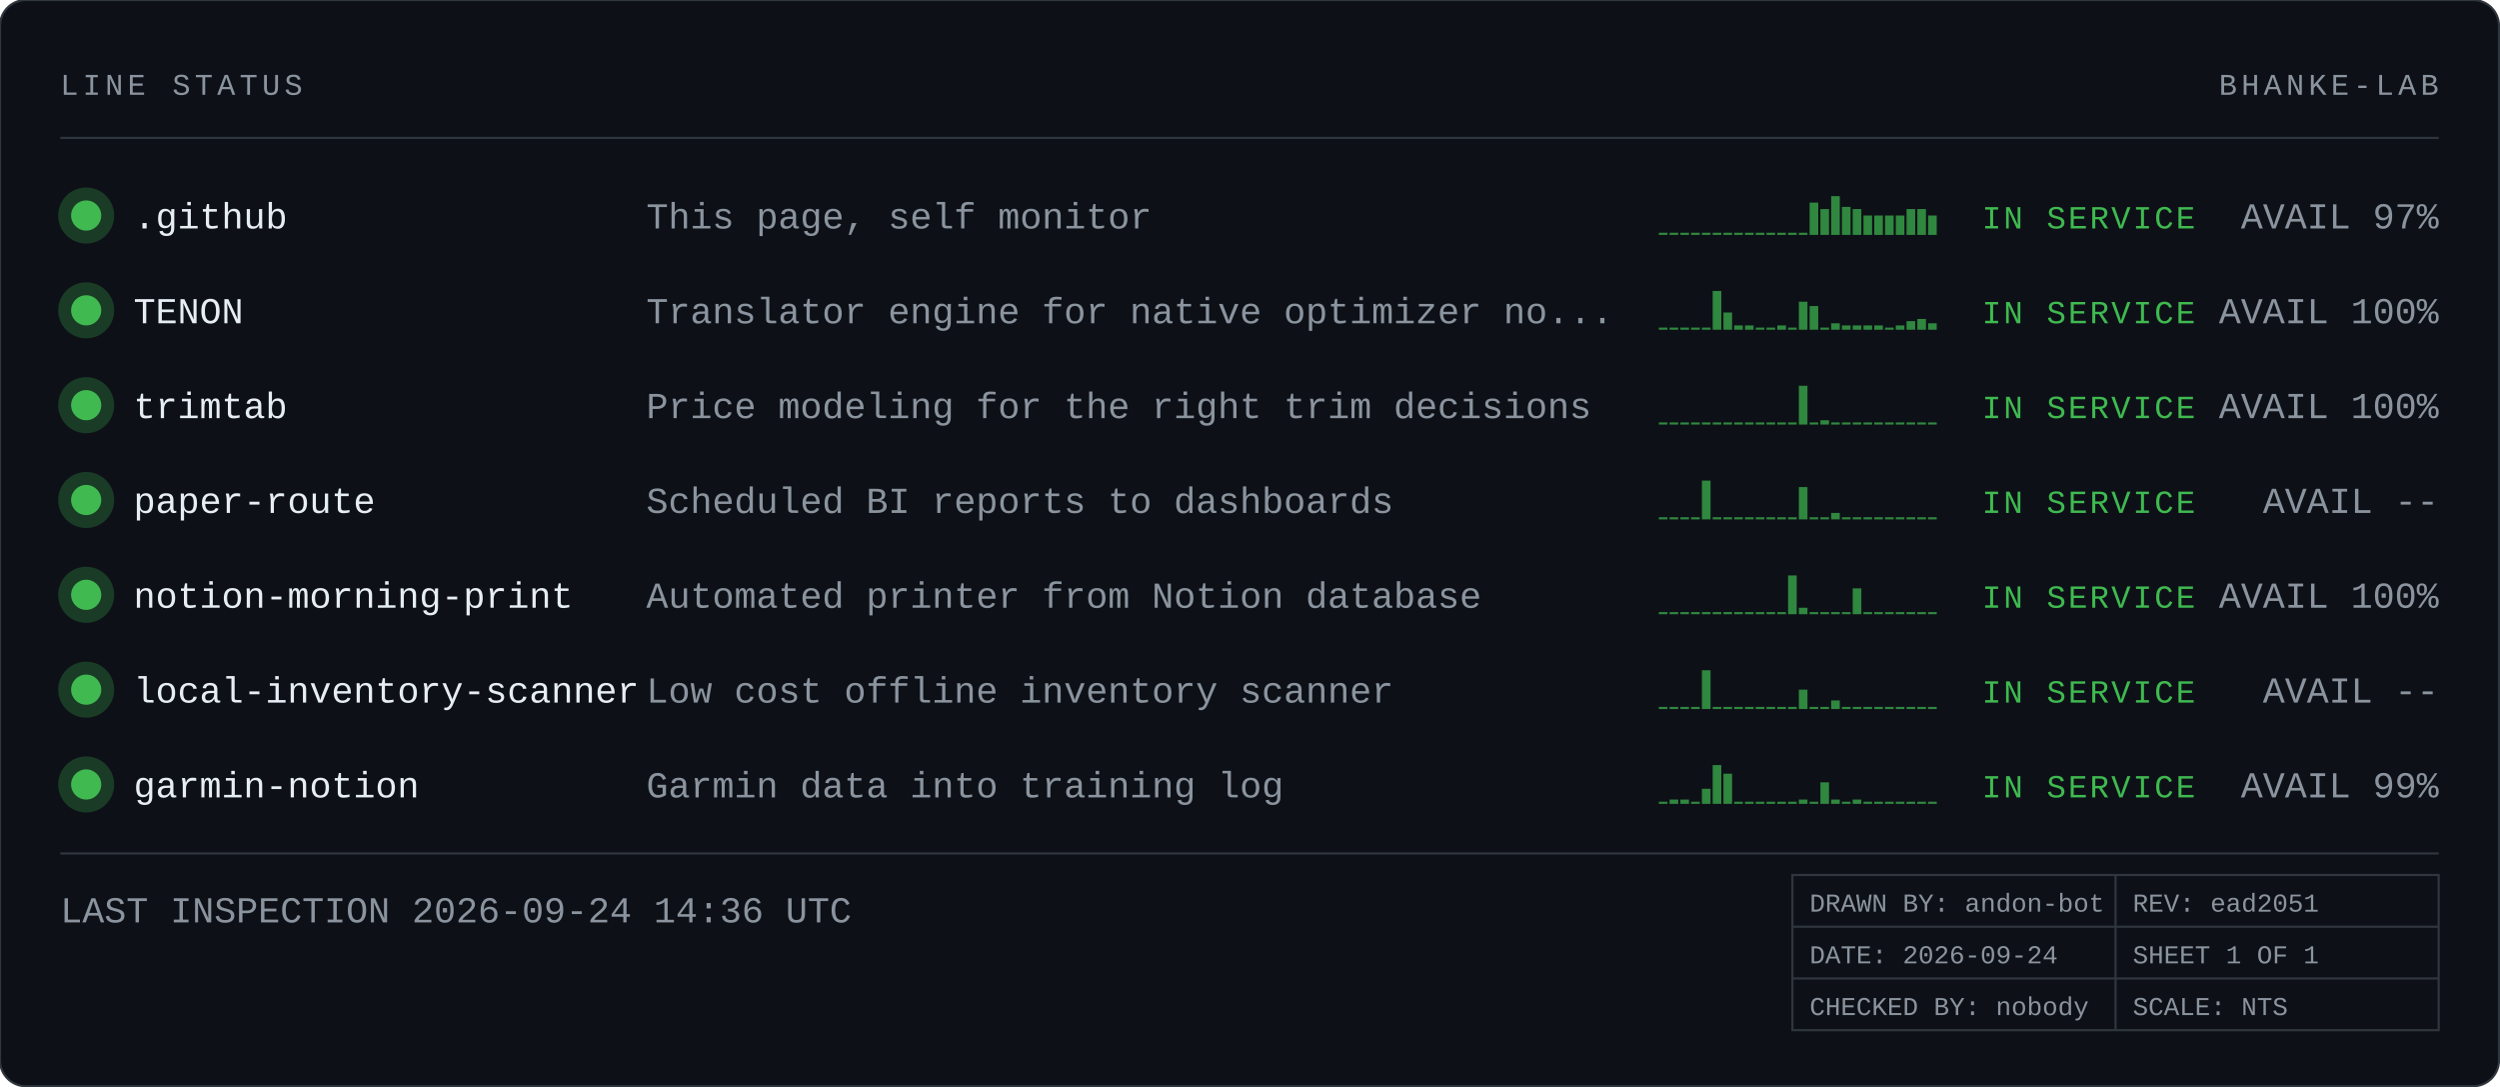
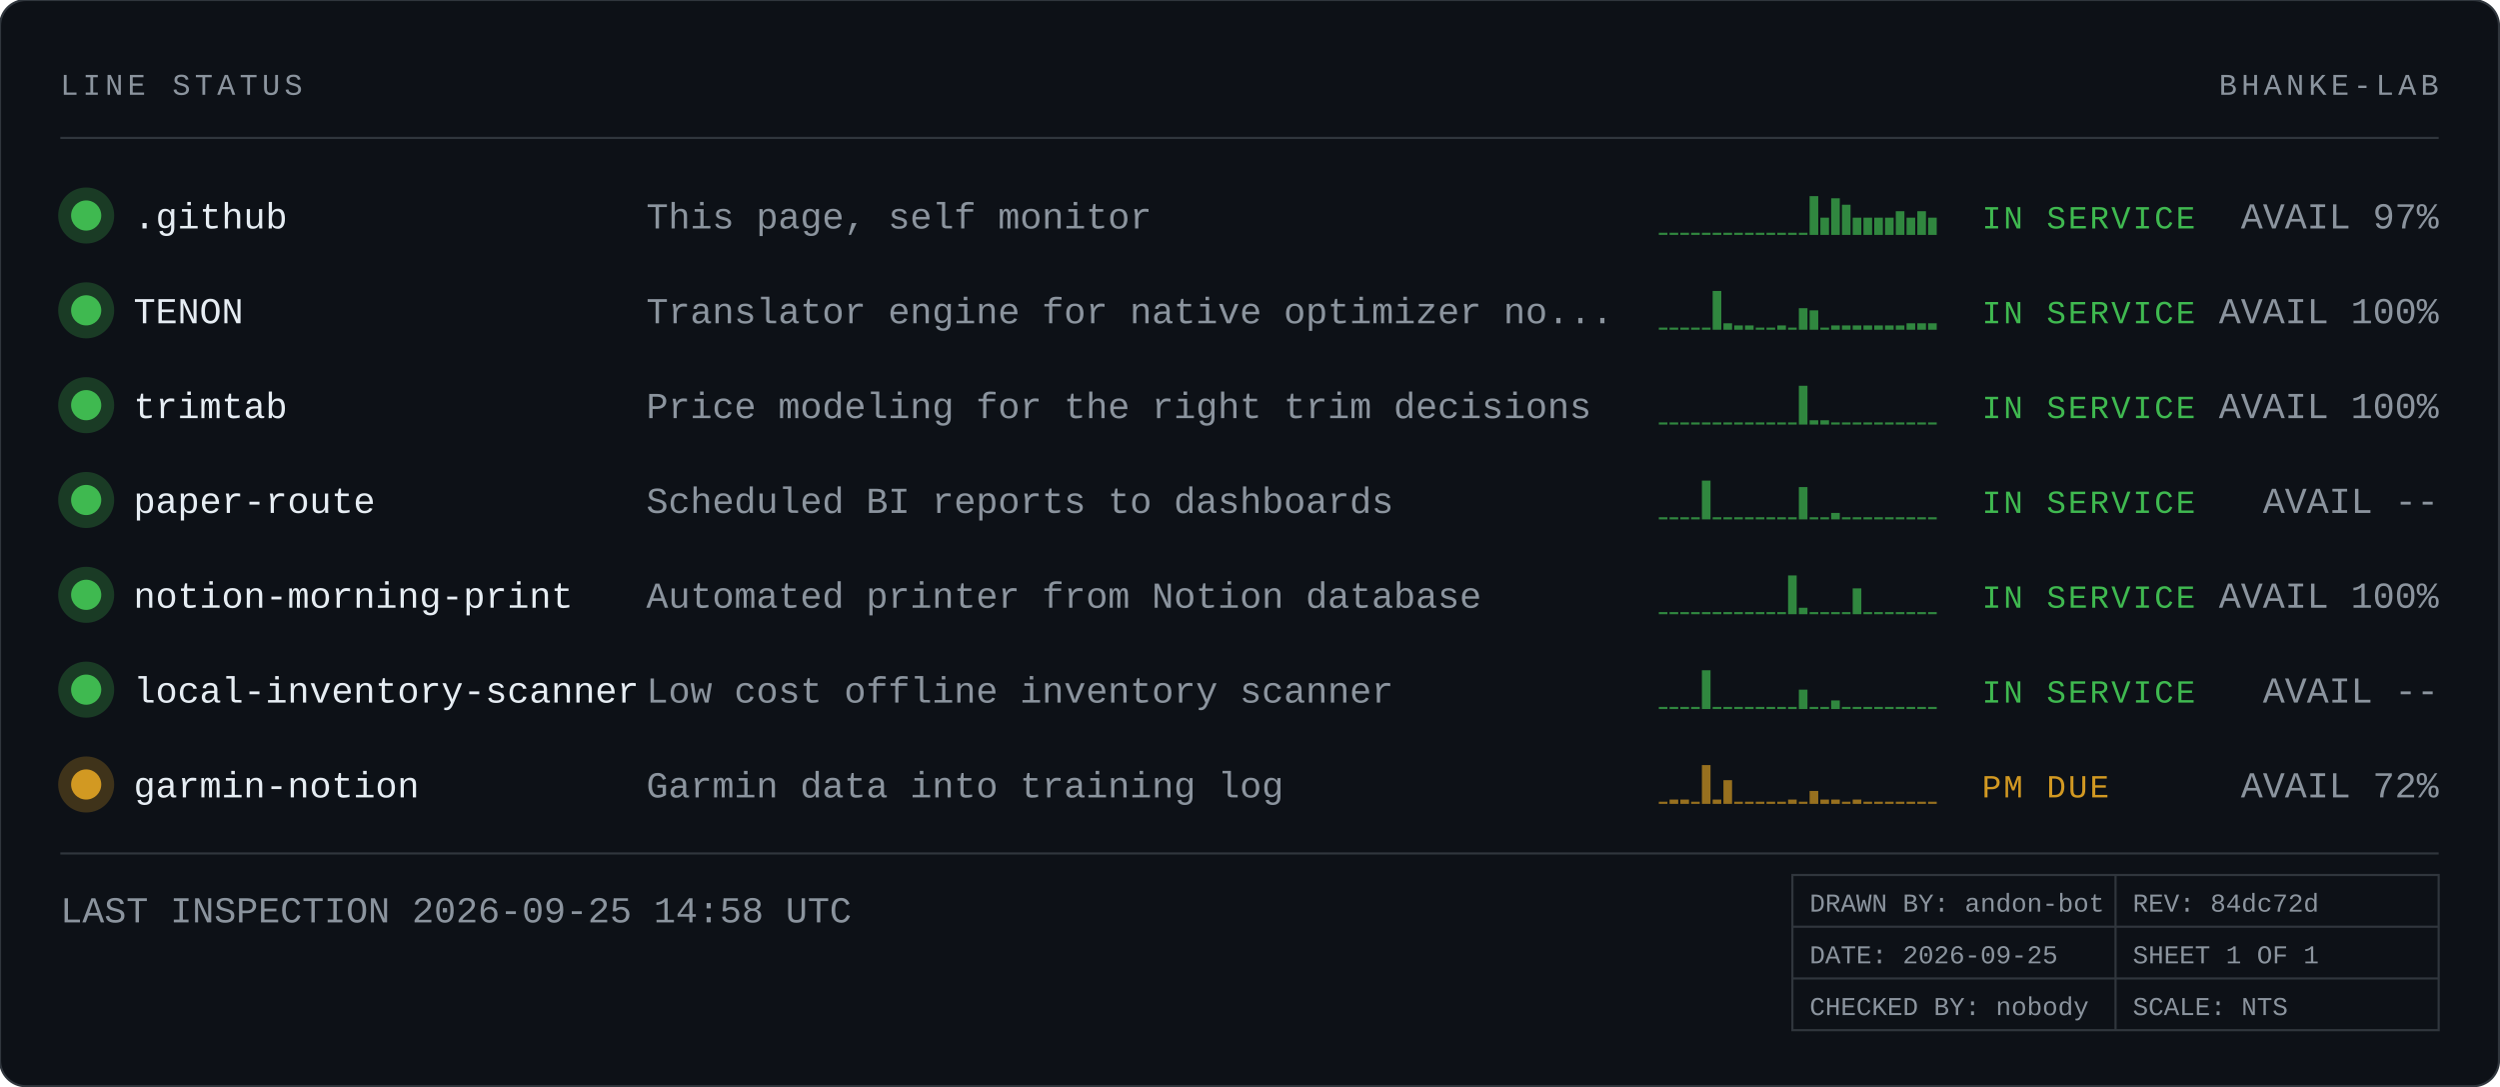
<svg xmlns="http://www.w3.org/2000/svg" width="1160" height="504" viewBox="0 0 1160 504" role="img" aria-label="Andon board">
  <style>
text { font-family: Consolas, 'Courier New', monospace; font-size: 17px; }
.hd { fill: #8b949e; font-size: 14px; letter-spacing: 2px; }
.name { fill: #e6edf3; }
.dim { fill: #8b949e; }
.st { font-size: 15px; letter-spacing: 1px; }
.tb { fill: #8b949e; font-size: 12px; }
</style>
  <rect x="0" y="0" width="1160" height="504" rx="12" fill="#0d1117" stroke="#30363d" />
  <text x="28" y="44" class="hd">LINE STATUS</text>
  <text x="1132" y="44" class="hd" text-anchor="end">BHANKE-LAB</text>
  <line x1="28" y1="64" x2="1132" y2="64" stroke="#30363d" />
  <circle cx="40" cy="100" r="13" fill="#3fb950" opacity="0.25" />
  <circle cx="40" cy="100" r="7" fill="#3fb950" />
  <text x="62" y="106" class="name">.github</text>
  <text x="300" y="106" class="dim">This page, self monitor</text>
  <rect x="770" y="108" width="4" height="1" fill="#3fb950" opacity="0.7" />
  <rect x="775" y="108" width="4" height="1" fill="#3fb950" opacity="0.7" />
  <rect x="780" y="108" width="4" height="1" fill="#3fb950" opacity="0.7" />
  <rect x="785" y="108" width="4" height="1" fill="#3fb950" opacity="0.7" />
  <rect x="790" y="108" width="4" height="1" fill="#3fb950" opacity="0.7" />
  <rect x="795" y="108" width="4" height="1" fill="#3fb950" opacity="0.7" />
  <rect x="800" y="108" width="4" height="1" fill="#3fb950" opacity="0.7" />
  <rect x="805" y="108" width="4" height="1" fill="#3fb950" opacity="0.7" />
  <rect x="810" y="108" width="4" height="1" fill="#3fb950" opacity="0.7" />
  <rect x="815" y="108" width="4" height="1" fill="#3fb950" opacity="0.7" />
  <rect x="820" y="108" width="4" height="1" fill="#3fb950" opacity="0.7" />
  <rect x="825" y="108" width="4" height="1" fill="#3fb950" opacity="0.7" />
  <rect x="830" y="108" width="4" height="1" fill="#3fb950" opacity="0.7" />
  <rect x="835" y="108" width="4" height="1" fill="#3fb950" opacity="0.7" />
-   <rect x="840" y="94" width="4" height="15" fill="#3fb950" opacity="0.7" />
-   <rect x="845" y="97" width="4" height="12" fill="#3fb950" opacity="0.7" />
-   <rect x="850" y="91" width="4" height="18" fill="#3fb950" opacity="0.7" />
-   <rect x="855" y="96" width="4" height="13" fill="#3fb950" opacity="0.7" />
-   <rect x="860" y="97" width="4" height="12" fill="#3fb950" opacity="0.7" />
-   <rect x="865" y="100" width="4" height="9" fill="#3fb950" opacity="0.7" />
-   <rect x="870" y="100" width="4" height="9" fill="#3fb950" opacity="0.7" />
-   <rect x="875" y="100" width="4" height="9" fill="#3fb950" opacity="0.7" />
-   <rect x="880" y="100" width="4" height="9" fill="#3fb950" opacity="0.7" />
-   <rect x="885" y="97" width="4" height="12" fill="#3fb950" opacity="0.7" />
-   <rect x="890" y="97" width="4" height="12" fill="#3fb950" opacity="0.7" />
-   <rect x="895" y="100" width="4" height="9" fill="#3fb950" opacity="0.7" />
+   <rect x="840" y="91" width="4" height="18" fill="#3fb950" opacity="0.7" />
+   <rect x="845" y="101" width="4" height="8" fill="#3fb950" opacity="0.7" />
+   <rect x="850" y="92" width="4" height="17" fill="#3fb950" opacity="0.7" />
+   <rect x="855" y="95" width="4" height="14" fill="#3fb950" opacity="0.7" />
+   <rect x="860" y="101" width="4" height="8" fill="#3fb950" opacity="0.7" />
+   <rect x="865" y="101" width="4" height="8" fill="#3fb950" opacity="0.7" />
+   <rect x="870" y="101" width="4" height="8" fill="#3fb950" opacity="0.7" />
+   <rect x="875" y="101" width="4" height="8" fill="#3fb950" opacity="0.7" />
+   <rect x="880" y="98" width="4" height="11" fill="#3fb950" opacity="0.7" />
+   <rect x="885" y="101" width="4" height="8" fill="#3fb950" opacity="0.7" />
+   <rect x="890" y="98" width="4" height="11" fill="#3fb950" opacity="0.7" />
+   <rect x="895" y="101" width="4" height="8" fill="#3fb950" opacity="0.7" />
  <text x="920" y="106" class="st" fill="#3fb950">IN SERVICE</text>
  <text x="1132" y="106" class="dim" text-anchor="end">AVAIL 97%</text>
  <circle cx="40" cy="144" r="13" fill="#3fb950" opacity="0.25" />
  <circle cx="40" cy="144" r="7" fill="#3fb950" />
  <text x="62" y="150" class="name">TENON</text>
  <text x="300" y="150" class="dim">Translator engine for native optimizer no...</text>
  <rect x="770" y="152" width="4" height="1" fill="#3fb950" opacity="0.7" />
  <rect x="775" y="152" width="4" height="1" fill="#3fb950" opacity="0.7" />
  <rect x="780" y="152" width="4" height="1" fill="#3fb950" opacity="0.7" />
  <rect x="785" y="152" width="4" height="1" fill="#3fb950" opacity="0.7" />
  <rect x="790" y="152" width="4" height="1" fill="#3fb950" opacity="0.7" />
  <rect x="795" y="135" width="4" height="18" fill="#3fb950" opacity="0.7" />
-   <rect x="800" y="145" width="4" height="8" fill="#3fb950" opacity="0.7" />
+   <rect x="800" y="150" width="4" height="3" fill="#3fb950" opacity="0.7" />
  <rect x="805" y="151" width="4" height="2" fill="#3fb950" opacity="0.7" />
  <rect x="810" y="151" width="4" height="2" fill="#3fb950" opacity="0.7" />
  <rect x="815" y="152" width="4" height="1" fill="#3fb950" opacity="0.7" />
  <rect x="820" y="152" width="4" height="1" fill="#3fb950" opacity="0.7" />
  <rect x="825" y="151" width="4" height="2" fill="#3fb950" opacity="0.7" />
  <rect x="830" y="152" width="4" height="1" fill="#3fb950" opacity="0.7" />
-   <rect x="835" y="140" width="4" height="13" fill="#3fb950" opacity="0.7" />
-   <rect x="840" y="142" width="4" height="11" fill="#3fb950" opacity="0.7" />
+   <rect x="835" y="143" width="4" height="10" fill="#3fb950" opacity="0.7" />
+   <rect x="840" y="144" width="4" height="9" fill="#3fb950" opacity="0.7" />
  <rect x="845" y="152" width="4" height="1" fill="#3fb950" opacity="0.7" />
-   <rect x="850" y="150" width="4" height="3" fill="#3fb950" opacity="0.7" />
+   <rect x="850" y="151" width="4" height="2" fill="#3fb950" opacity="0.7" />
  <rect x="855" y="151" width="4" height="2" fill="#3fb950" opacity="0.7" />
  <rect x="860" y="151" width="4" height="2" fill="#3fb950" opacity="0.7" />
  <rect x="865" y="151" width="4" height="2" fill="#3fb950" opacity="0.7" />
  <rect x="870" y="151" width="4" height="2" fill="#3fb950" opacity="0.7" />
-   <rect x="875" y="152" width="4" height="1" fill="#3fb950" opacity="0.7" />
+   <rect x="875" y="151" width="4" height="2" fill="#3fb950" opacity="0.7" />
  <rect x="880" y="151" width="4" height="2" fill="#3fb950" opacity="0.7" />
-   <rect x="885" y="149" width="4" height="4" fill="#3fb950" opacity="0.7" />
-   <rect x="890" y="148" width="4" height="5" fill="#3fb950" opacity="0.7" />
+   <rect x="885" y="150" width="4" height="3" fill="#3fb950" opacity="0.7" />
+   <rect x="890" y="150" width="4" height="3" fill="#3fb950" opacity="0.7" />
  <rect x="895" y="150" width="4" height="3" fill="#3fb950" opacity="0.7" />
  <text x="920" y="150" class="st" fill="#3fb950">IN SERVICE</text>
  <text x="1132" y="150" class="dim" text-anchor="end">AVAIL 100%</text>
  <circle cx="40" cy="188" r="13" fill="#3fb950" opacity="0.25" />
  <circle cx="40" cy="188" r="7" fill="#3fb950" />
  <text x="62" y="194" class="name">trimtab</text>
  <text x="300" y="194" class="dim">Price modeling for the right trim decisions</text>
  <rect x="770" y="196" width="4" height="1" fill="#3fb950" opacity="0.7" />
  <rect x="775" y="196" width="4" height="1" fill="#3fb950" opacity="0.7" />
  <rect x="780" y="196" width="4" height="1" fill="#3fb950" opacity="0.7" />
  <rect x="785" y="196" width="4" height="1" fill="#3fb950" opacity="0.7" />
  <rect x="790" y="196" width="4" height="1" fill="#3fb950" opacity="0.7" />
  <rect x="795" y="196" width="4" height="1" fill="#3fb950" opacity="0.7" />
  <rect x="800" y="196" width="4" height="1" fill="#3fb950" opacity="0.7" />
  <rect x="805" y="196" width="4" height="1" fill="#3fb950" opacity="0.7" />
  <rect x="810" y="196" width="4" height="1" fill="#3fb950" opacity="0.7" />
  <rect x="815" y="196" width="4" height="1" fill="#3fb950" opacity="0.7" />
  <rect x="820" y="196" width="4" height="1" fill="#3fb950" opacity="0.7" />
  <rect x="825" y="196" width="4" height="1" fill="#3fb950" opacity="0.7" />
  <rect x="830" y="196" width="4" height="1" fill="#3fb950" opacity="0.7" />
  <rect x="835" y="179" width="4" height="18" fill="#3fb950" opacity="0.7" />
-   <rect x="840" y="196" width="4" height="1" fill="#3fb950" opacity="0.7" />
+   <rect x="840" y="195" width="4" height="2" fill="#3fb950" opacity="0.7" />
  <rect x="845" y="195" width="4" height="2" fill="#3fb950" opacity="0.7" />
  <rect x="850" y="196" width="4" height="1" fill="#3fb950" opacity="0.7" />
  <rect x="855" y="196" width="4" height="1" fill="#3fb950" opacity="0.7" />
  <rect x="860" y="196" width="4" height="1" fill="#3fb950" opacity="0.7" />
  <rect x="865" y="196" width="4" height="1" fill="#3fb950" opacity="0.7" />
  <rect x="870" y="196" width="4" height="1" fill="#3fb950" opacity="0.7" />
  <rect x="875" y="196" width="4" height="1" fill="#3fb950" opacity="0.7" />
  <rect x="880" y="196" width="4" height="1" fill="#3fb950" opacity="0.7" />
  <rect x="885" y="196" width="4" height="1" fill="#3fb950" opacity="0.7" />
  <rect x="890" y="196" width="4" height="1" fill="#3fb950" opacity="0.7" />
  <rect x="895" y="196" width="4" height="1" fill="#3fb950" opacity="0.7" />
  <text x="920" y="194" class="st" fill="#3fb950">IN SERVICE</text>
  <text x="1132" y="194" class="dim" text-anchor="end">AVAIL 100%</text>
  <circle cx="40" cy="232" r="13" fill="#3fb950" opacity="0.25" />
  <circle cx="40" cy="232" r="7" fill="#3fb950" />
  <text x="62" y="238" class="name">paper-route</text>
  <text x="300" y="238" class="dim">Scheduled BI reports to dashboards</text>
  <rect x="770" y="240" width="4" height="1" fill="#3fb950" opacity="0.7" />
  <rect x="775" y="240" width="4" height="1" fill="#3fb950" opacity="0.7" />
  <rect x="780" y="240" width="4" height="1" fill="#3fb950" opacity="0.7" />
  <rect x="785" y="240" width="4" height="1" fill="#3fb950" opacity="0.7" />
  <rect x="790" y="223" width="4" height="18" fill="#3fb950" opacity="0.7" />
  <rect x="795" y="240" width="4" height="1" fill="#3fb950" opacity="0.7" />
  <rect x="800" y="240" width="4" height="1" fill="#3fb950" opacity="0.7" />
  <rect x="805" y="240" width="4" height="1" fill="#3fb950" opacity="0.7" />
  <rect x="810" y="240" width="4" height="1" fill="#3fb950" opacity="0.7" />
  <rect x="815" y="240" width="4" height="1" fill="#3fb950" opacity="0.7" />
  <rect x="820" y="240" width="4" height="1" fill="#3fb950" opacity="0.7" />
  <rect x="825" y="240" width="4" height="1" fill="#3fb950" opacity="0.7" />
  <rect x="830" y="240" width="4" height="1" fill="#3fb950" opacity="0.7" />
  <rect x="835" y="226" width="4" height="15" fill="#3fb950" opacity="0.7" />
  <rect x="840" y="240" width="4" height="1" fill="#3fb950" opacity="0.7" />
  <rect x="845" y="240" width="4" height="1" fill="#3fb950" opacity="0.7" />
  <rect x="850" y="238" width="4" height="3" fill="#3fb950" opacity="0.7" />
  <rect x="855" y="240" width="4" height="1" fill="#3fb950" opacity="0.7" />
  <rect x="860" y="240" width="4" height="1" fill="#3fb950" opacity="0.7" />
  <rect x="865" y="240" width="4" height="1" fill="#3fb950" opacity="0.7" />
  <rect x="870" y="240" width="4" height="1" fill="#3fb950" opacity="0.7" />
  <rect x="875" y="240" width="4" height="1" fill="#3fb950" opacity="0.7" />
  <rect x="880" y="240" width="4" height="1" fill="#3fb950" opacity="0.7" />
  <rect x="885" y="240" width="4" height="1" fill="#3fb950" opacity="0.7" />
  <rect x="890" y="240" width="4" height="1" fill="#3fb950" opacity="0.7" />
  <rect x="895" y="240" width="4" height="1" fill="#3fb950" opacity="0.7" />
  <text x="920" y="238" class="st" fill="#3fb950">IN SERVICE</text>
  <text x="1132" y="238" class="dim" text-anchor="end">AVAIL --</text>
  <circle cx="40" cy="276" r="13" fill="#3fb950" opacity="0.25" />
  <circle cx="40" cy="276" r="7" fill="#3fb950" />
  <text x="62" y="282" class="name">notion-morning-print</text>
  <text x="300" y="282" class="dim">Automated printer from Notion database</text>
  <rect x="770" y="284" width="4" height="1" fill="#3fb950" opacity="0.7" />
  <rect x="775" y="284" width="4" height="1" fill="#3fb950" opacity="0.7" />
  <rect x="780" y="284" width="4" height="1" fill="#3fb950" opacity="0.7" />
  <rect x="785" y="284" width="4" height="1" fill="#3fb950" opacity="0.7" />
  <rect x="790" y="284" width="4" height="1" fill="#3fb950" opacity="0.7" />
  <rect x="795" y="284" width="4" height="1" fill="#3fb950" opacity="0.7" />
  <rect x="800" y="284" width="4" height="1" fill="#3fb950" opacity="0.7" />
  <rect x="805" y="284" width="4" height="1" fill="#3fb950" opacity="0.7" />
  <rect x="810" y="284" width="4" height="1" fill="#3fb950" opacity="0.7" />
  <rect x="815" y="284" width="4" height="1" fill="#3fb950" opacity="0.7" />
  <rect x="820" y="284" width="4" height="1" fill="#3fb950" opacity="0.7" />
  <rect x="825" y="284" width="4" height="1" fill="#3fb950" opacity="0.7" />
  <rect x="830" y="267" width="4" height="18" fill="#3fb950" opacity="0.7" />
  <rect x="835" y="282" width="4" height="3" fill="#3fb950" opacity="0.7" />
  <rect x="840" y="284" width="4" height="1" fill="#3fb950" opacity="0.7" />
  <rect x="845" y="284" width="4" height="1" fill="#3fb950" opacity="0.7" />
  <rect x="850" y="284" width="4" height="1" fill="#3fb950" opacity="0.7" />
  <rect x="855" y="284" width="4" height="1" fill="#3fb950" opacity="0.7" />
  <rect x="860" y="273" width="4" height="12" fill="#3fb950" opacity="0.7" />
  <rect x="865" y="284" width="4" height="1" fill="#3fb950" opacity="0.7" />
  <rect x="870" y="284" width="4" height="1" fill="#3fb950" opacity="0.7" />
  <rect x="875" y="284" width="4" height="1" fill="#3fb950" opacity="0.7" />
  <rect x="880" y="284" width="4" height="1" fill="#3fb950" opacity="0.7" />
  <rect x="885" y="284" width="4" height="1" fill="#3fb950" opacity="0.7" />
  <rect x="890" y="284" width="4" height="1" fill="#3fb950" opacity="0.7" />
  <rect x="895" y="284" width="4" height="1" fill="#3fb950" opacity="0.7" />
  <text x="920" y="282" class="st" fill="#3fb950">IN SERVICE</text>
  <text x="1132" y="282" class="dim" text-anchor="end">AVAIL 100%</text>
  <circle cx="40" cy="320" r="13" fill="#3fb950" opacity="0.25" />
  <circle cx="40" cy="320" r="7" fill="#3fb950" />
  <text x="62" y="326" class="name">local-inventory-scanner</text>
  <text x="300" y="326" class="dim">Low cost offline inventory scanner</text>
  <rect x="770" y="328" width="4" height="1" fill="#3fb950" opacity="0.7" />
  <rect x="775" y="328" width="4" height="1" fill="#3fb950" opacity="0.7" />
  <rect x="780" y="328" width="4" height="1" fill="#3fb950" opacity="0.7" />
  <rect x="785" y="328" width="4" height="1" fill="#3fb950" opacity="0.7" />
  <rect x="790" y="311" width="4" height="18" fill="#3fb950" opacity="0.7" />
  <rect x="795" y="328" width="4" height="1" fill="#3fb950" opacity="0.7" />
  <rect x="800" y="328" width="4" height="1" fill="#3fb950" opacity="0.7" />
  <rect x="805" y="328" width="4" height="1" fill="#3fb950" opacity="0.7" />
  <rect x="810" y="328" width="4" height="1" fill="#3fb950" opacity="0.7" />
  <rect x="815" y="328" width="4" height="1" fill="#3fb950" opacity="0.7" />
  <rect x="820" y="328" width="4" height="1" fill="#3fb950" opacity="0.7" />
  <rect x="825" y="328" width="4" height="1" fill="#3fb950" opacity="0.7" />
  <rect x="830" y="328" width="4" height="1" fill="#3fb950" opacity="0.7" />
  <rect x="835" y="320" width="4" height="9" fill="#3fb950" opacity="0.7" />
  <rect x="840" y="328" width="4" height="1" fill="#3fb950" opacity="0.7" />
  <rect x="845" y="328" width="4" height="1" fill="#3fb950" opacity="0.7" />
  <rect x="850" y="325" width="4" height="4" fill="#3fb950" opacity="0.7" />
  <rect x="855" y="328" width="4" height="1" fill="#3fb950" opacity="0.7" />
  <rect x="860" y="328" width="4" height="1" fill="#3fb950" opacity="0.7" />
  <rect x="865" y="328" width="4" height="1" fill="#3fb950" opacity="0.7" />
  <rect x="870" y="328" width="4" height="1" fill="#3fb950" opacity="0.7" />
  <rect x="875" y="328" width="4" height="1" fill="#3fb950" opacity="0.7" />
  <rect x="880" y="328" width="4" height="1" fill="#3fb950" opacity="0.7" />
  <rect x="885" y="328" width="4" height="1" fill="#3fb950" opacity="0.7" />
  <rect x="890" y="328" width="4" height="1" fill="#3fb950" opacity="0.7" />
  <rect x="895" y="328" width="4" height="1" fill="#3fb950" opacity="0.7" />
  <text x="920" y="326" class="st" fill="#3fb950">IN SERVICE</text>
  <text x="1132" y="326" class="dim" text-anchor="end">AVAIL --</text>
-   <circle cx="40" cy="364" r="13" fill="#3fb950" opacity="0.25" />
-   <circle cx="40" cy="364" r="7" fill="#3fb950" />
+   <circle cx="40" cy="364" r="13" fill="#d29922" opacity="0.25">
+     <animate attributeName="opacity" values="0.25;0.8;0.25" dur="2s" repeatCount="indefinite" />
+   </circle>
+   <circle cx="40" cy="364" r="7" fill="#d29922" />
  <text x="62" y="370" class="name">garmin-notion</text>
  <text x="300" y="370" class="dim">Garmin data into training log</text>
-   <rect x="770" y="372" width="4" height="1" fill="#3fb950" opacity="0.7" />
-   <rect x="775" y="371" width="4" height="2" fill="#3fb950" opacity="0.7" />
-   <rect x="780" y="371" width="4" height="2" fill="#3fb950" opacity="0.7" />
-   <rect x="785" y="372" width="4" height="1" fill="#3fb950" opacity="0.7" />
-   <rect x="790" y="366" width="4" height="7" fill="#3fb950" opacity="0.7" />
-   <rect x="795" y="355" width="4" height="18" fill="#3fb950" opacity="0.7" />
-   <rect x="800" y="359" width="4" height="14" fill="#3fb950" opacity="0.7" />
-   <rect x="805" y="372" width="4" height="1" fill="#3fb950" opacity="0.7" />
-   <rect x="810" y="372" width="4" height="1" fill="#3fb950" opacity="0.7" />
-   <rect x="815" y="372" width="4" height="1" fill="#3fb950" opacity="0.7" />
-   <rect x="820" y="372" width="4" height="1" fill="#3fb950" opacity="0.7" />
-   <rect x="825" y="372" width="4" height="1" fill="#3fb950" opacity="0.7" />
-   <rect x="830" y="372" width="4" height="1" fill="#3fb950" opacity="0.7" />
-   <rect x="835" y="371" width="4" height="2" fill="#3fb950" opacity="0.7" />
-   <rect x="840" y="372" width="4" height="1" fill="#3fb950" opacity="0.7" />
-   <rect x="845" y="363" width="4" height="10" fill="#3fb950" opacity="0.7" />
-   <rect x="850" y="371" width="4" height="2" fill="#3fb950" opacity="0.7" />
-   <rect x="855" y="372" width="4" height="1" fill="#3fb950" opacity="0.7" />
-   <rect x="860" y="371" width="4" height="2" fill="#3fb950" opacity="0.7" />
-   <rect x="865" y="372" width="4" height="1" fill="#3fb950" opacity="0.7" />
-   <rect x="870" y="372" width="4" height="1" fill="#3fb950" opacity="0.7" />
-   <rect x="875" y="372" width="4" height="1" fill="#3fb950" opacity="0.7" />
-   <rect x="880" y="372" width="4" height="1" fill="#3fb950" opacity="0.7" />
-   <rect x="885" y="372" width="4" height="1" fill="#3fb950" opacity="0.7" />
-   <rect x="890" y="372" width="4" height="1" fill="#3fb950" opacity="0.7" />
-   <rect x="895" y="372" width="4" height="1" fill="#3fb950" opacity="0.7" />
-   <text x="920" y="370" class="st" fill="#3fb950">IN SERVICE</text>
-   <text x="1132" y="370" class="dim" text-anchor="end">AVAIL 99%</text>
+   <rect x="770" y="372" width="4" height="1" fill="#d29922" opacity="0.7" />
+   <rect x="775" y="371" width="4" height="2" fill="#d29922" opacity="0.7" />
+   <rect x="780" y="371" width="4" height="2" fill="#d29922" opacity="0.7" />
+   <rect x="785" y="372" width="4" height="1" fill="#d29922" opacity="0.7" />
+   <rect x="790" y="355" width="4" height="18" fill="#d29922" opacity="0.7" />
+   <rect x="795" y="371" width="4" height="2" fill="#d29922" opacity="0.7" />
+   <rect x="800" y="362" width="4" height="11" fill="#d29922" opacity="0.7" />
+   <rect x="805" y="372" width="4" height="1" fill="#d29922" opacity="0.7" />
+   <rect x="810" y="372" width="4" height="1" fill="#d29922" opacity="0.7" />
+   <rect x="815" y="372" width="4" height="1" fill="#d29922" opacity="0.7" />
+   <rect x="820" y="372" width="4" height="1" fill="#d29922" opacity="0.7" />
+   <rect x="825" y="372" width="4" height="1" fill="#d29922" opacity="0.7" />
+   <rect x="830" y="371" width="4" height="2" fill="#d29922" opacity="0.7" />
+   <rect x="835" y="372" width="4" height="1" fill="#d29922" opacity="0.7" />
+   <rect x="840" y="367" width="4" height="6" fill="#d29922" opacity="0.7" />
+   <rect x="845" y="371" width="4" height="2" fill="#d29922" opacity="0.7" />
+   <rect x="850" y="371" width="4" height="2" fill="#d29922" opacity="0.7" />
+   <rect x="855" y="372" width="4" height="1" fill="#d29922" opacity="0.7" />
+   <rect x="860" y="371" width="4" height="2" fill="#d29922" opacity="0.7" />
+   <rect x="865" y="372" width="4" height="1" fill="#d29922" opacity="0.7" />
+   <rect x="870" y="372" width="4" height="1" fill="#d29922" opacity="0.7" />
+   <rect x="875" y="372" width="4" height="1" fill="#d29922" opacity="0.7" />
+   <rect x="880" y="372" width="4" height="1" fill="#d29922" opacity="0.7" />
+   <rect x="885" y="372" width="4" height="1" fill="#d29922" opacity="0.7" />
+   <rect x="890" y="372" width="4" height="1" fill="#d29922" opacity="0.7" />
+   <rect x="895" y="372" width="4" height="1" fill="#d29922" opacity="0.7" />
+   <text x="920" y="370" class="st" fill="#d29922">PM DUE</text>
+   <text x="1132" y="370" class="dim" text-anchor="end">AVAIL 72%</text>
  <line x1="28" y1="396" x2="1132" y2="396" stroke="#30363d" />
-   <text x="28" y="428" class="dim">LAST INSPECTION 2026-09-24 14:36 UTC</text>
+   <text x="28" y="428" class="dim">LAST INSPECTION 2026-09-25 14:58 UTC</text>
  <rect x="832" y="406" width="300" height="72" fill="none" stroke="#30363d" />
  <line x1="832" y1="430" x2="1132" y2="430" stroke="#30363d" />
  <line x1="832" y1="454" x2="1132" y2="454" stroke="#30363d" />
  <line x1="982" y1="406" x2="982" y2="478" stroke="#30363d" />
  <text x="840" y="423" class="tb">DRAWN BY: andon-bot</text>
-   <text x="990" y="423" class="tb">REV: ead2051</text>
-   <text x="840" y="447" class="tb">DATE: 2026-09-24</text>
+   <text x="990" y="423" class="tb">REV: 84dc72d</text>
+   <text x="840" y="447" class="tb">DATE: 2026-09-25</text>
  <text x="990" y="447" class="tb">SHEET 1 OF 1</text>
  <text x="840" y="471" class="tb">CHECKED BY: nobody</text>
  <text x="990" y="471" class="tb">SCALE: NTS</text>
</svg>
